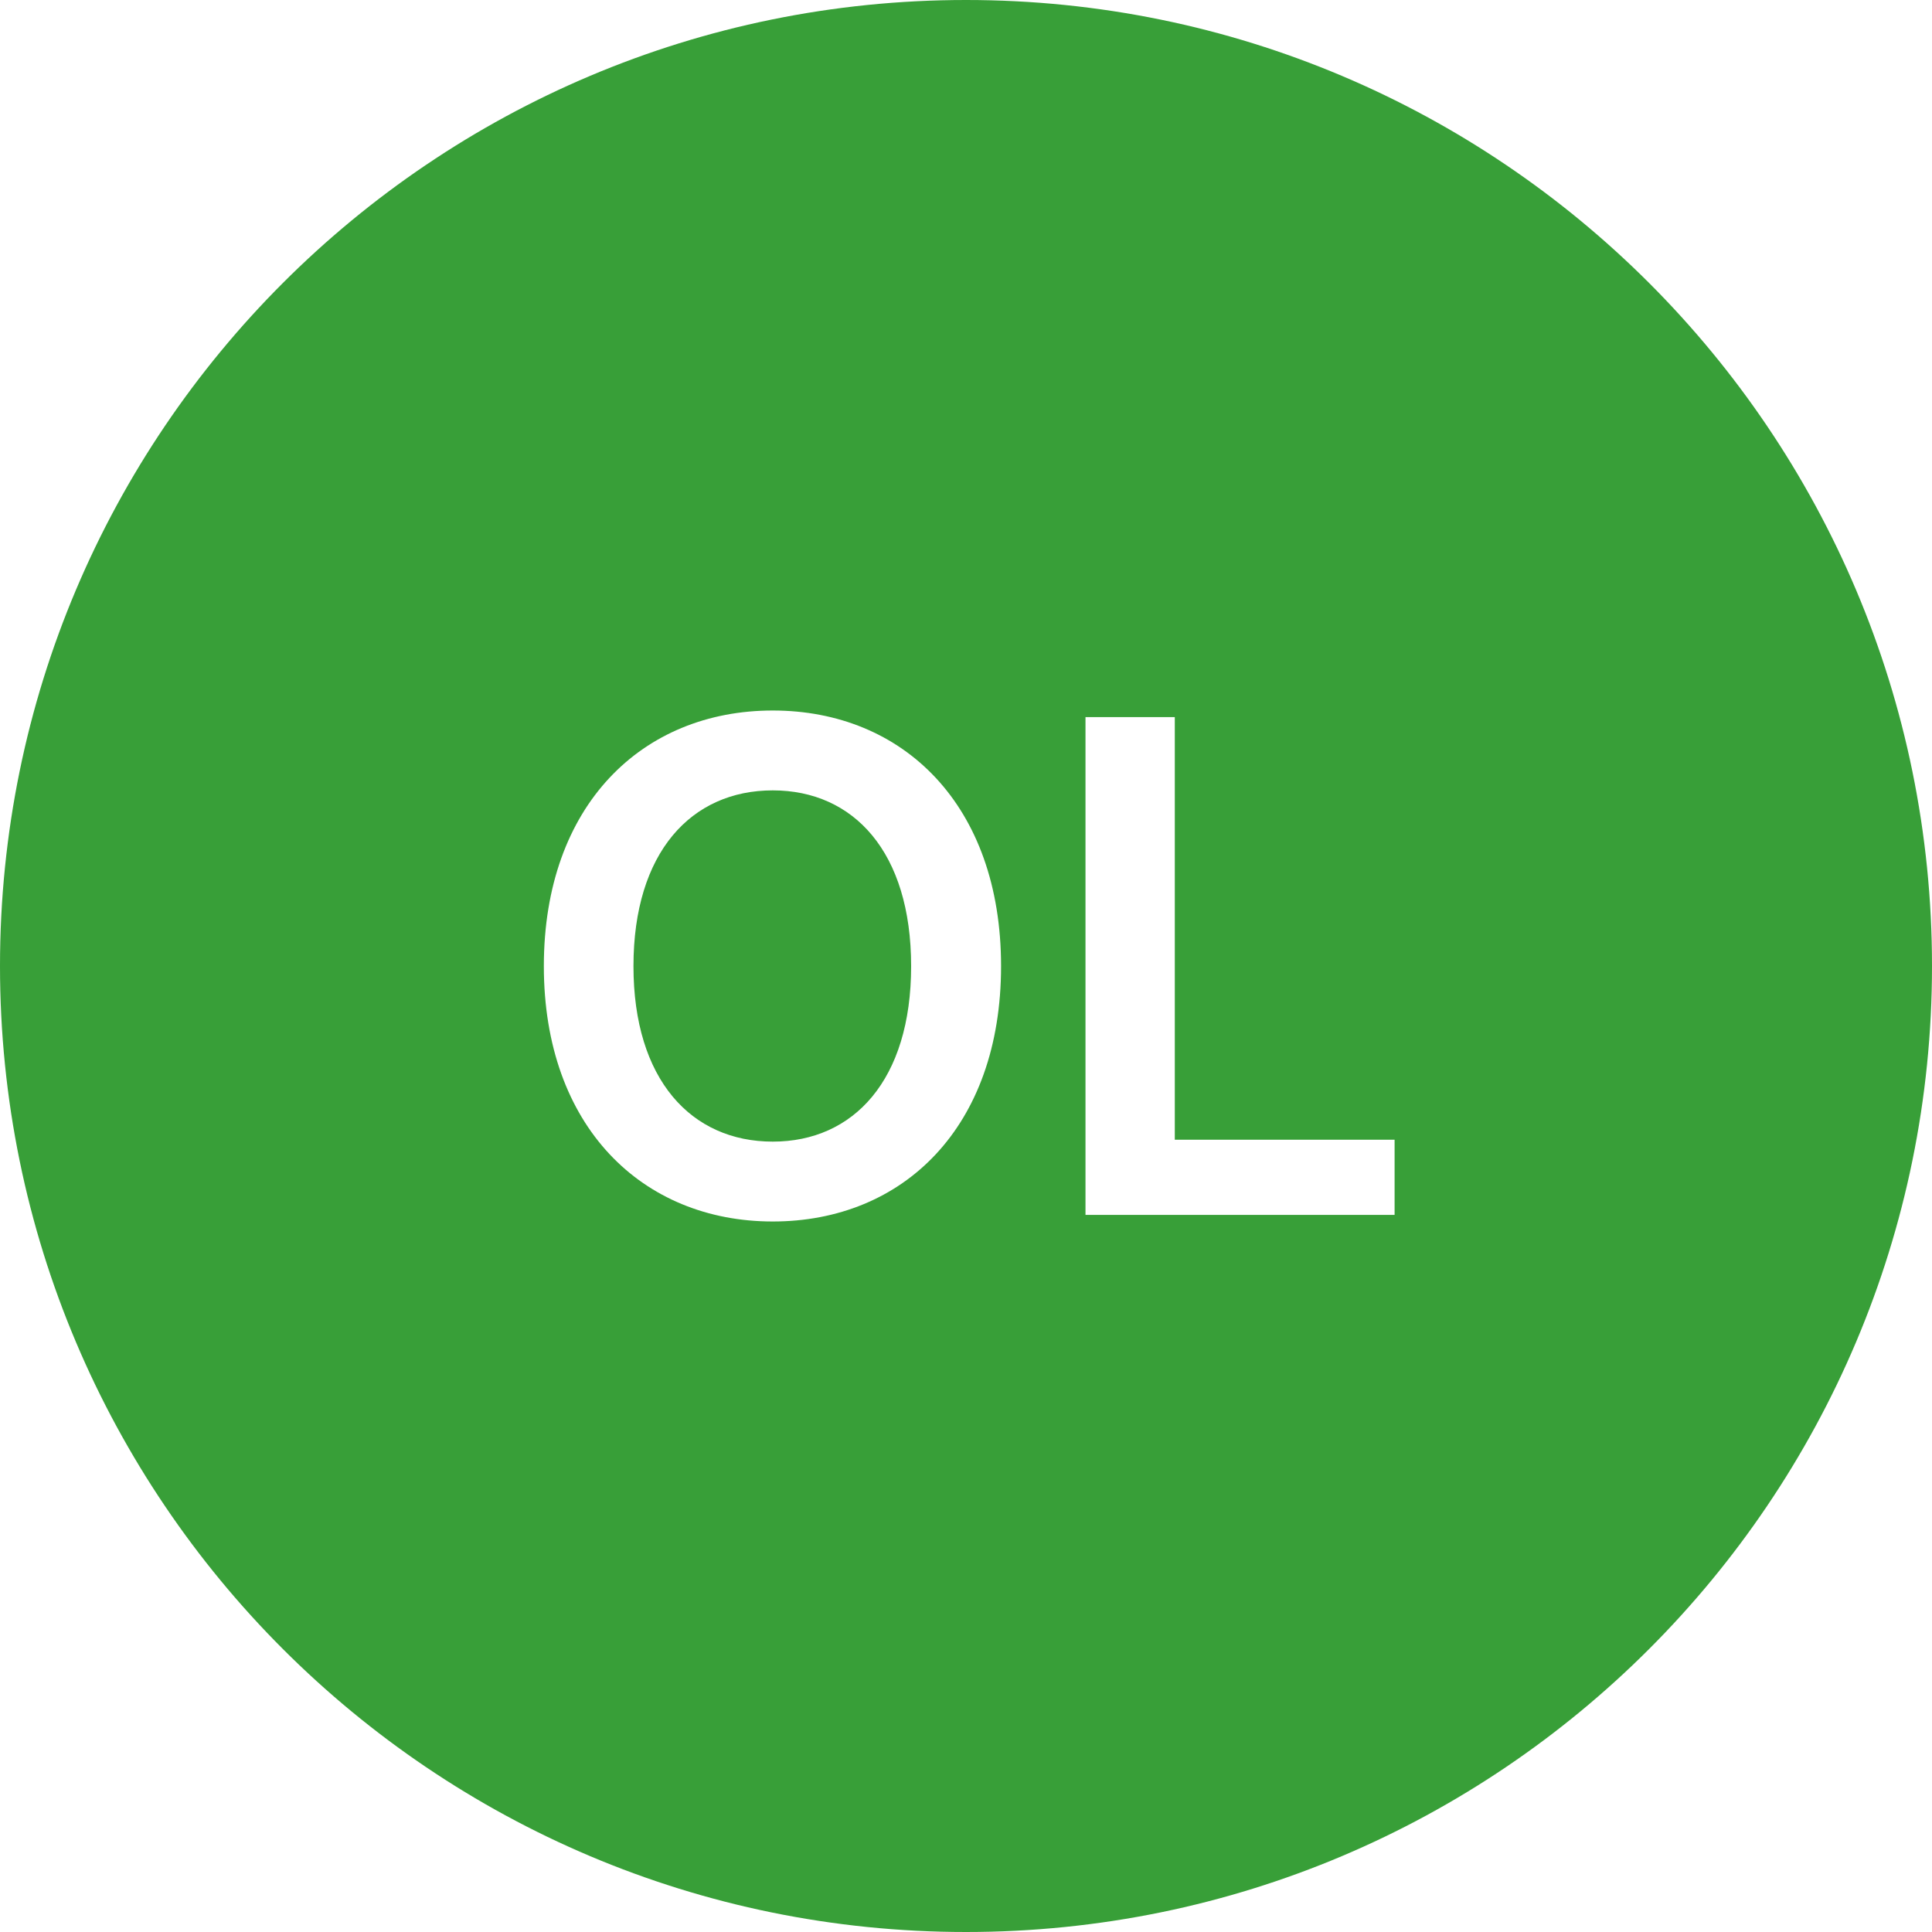
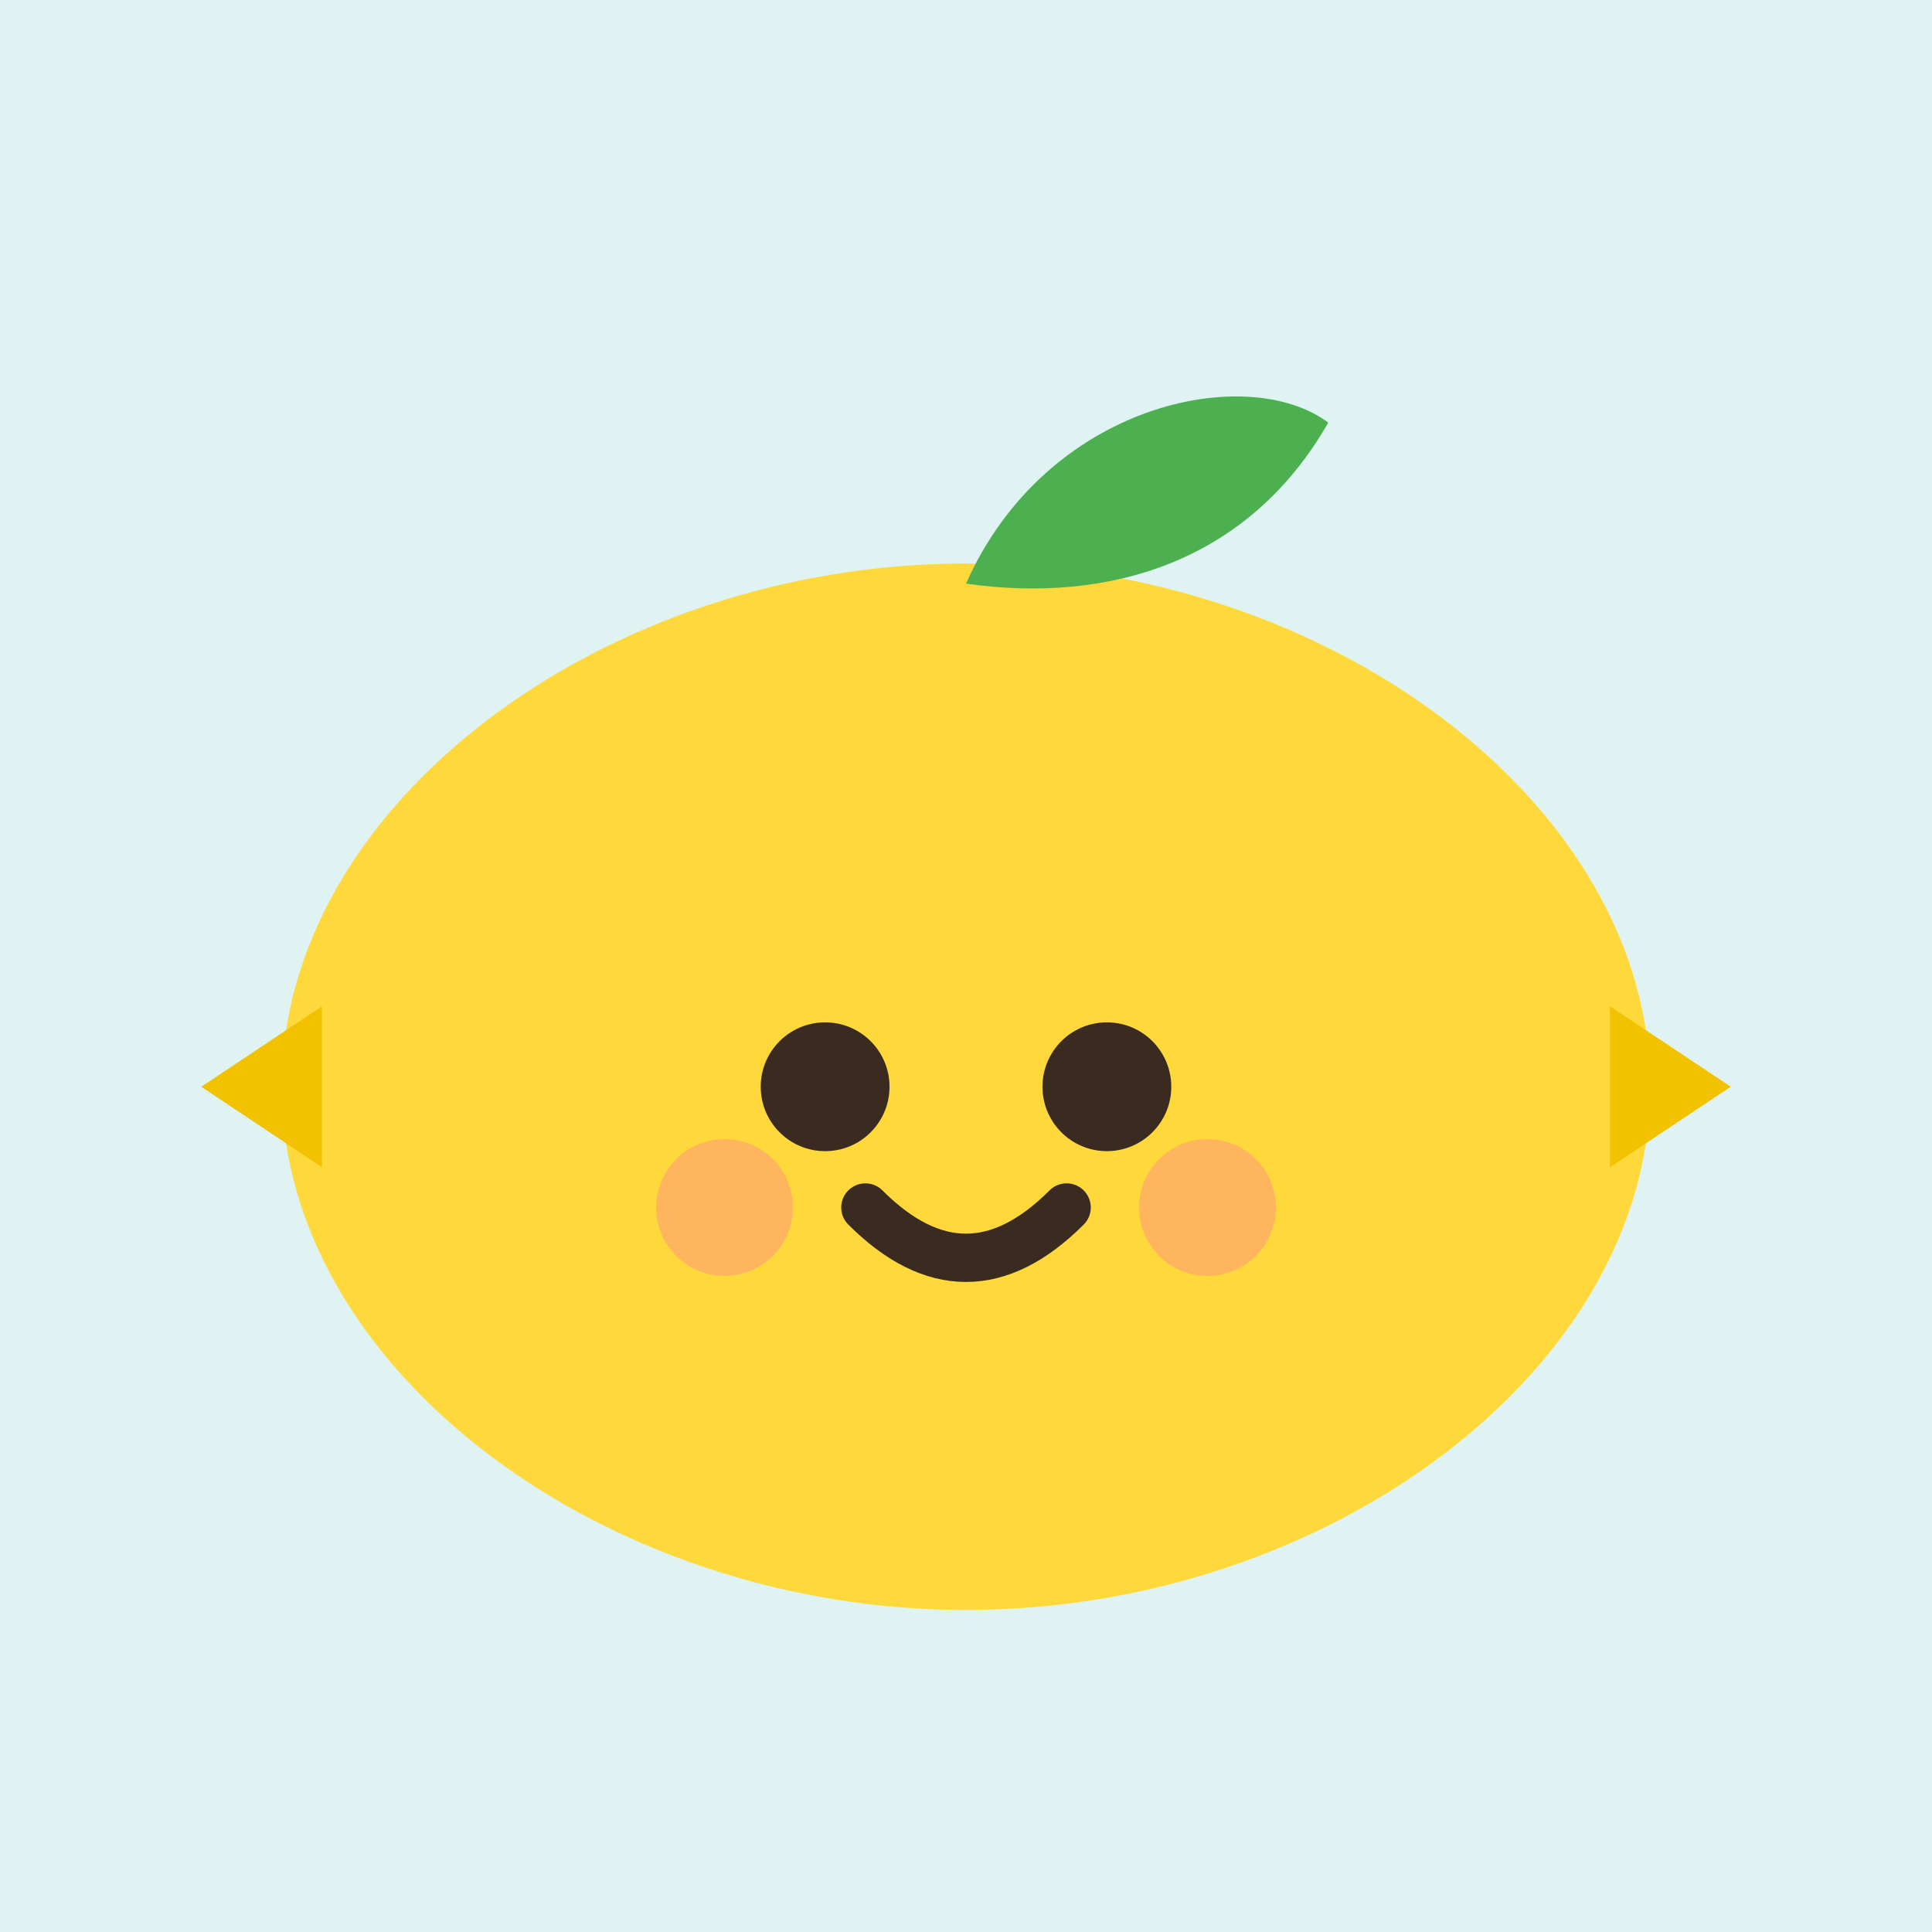
<svg xmlns="http://www.w3.org/2000/svg" viewBox="0 0 96 96" width="96" height="96" role="img" aria-label="Oscar Lindqvist">
-   <circle cx="48" cy="48" r="48" fill="hsl(120 48% 42%)" />
-   <text x="48" y="48" text-anchor="middle" dominant-baseline="central" font-family="Inter, Arial, sans-serif" font-size="34" font-weight="600" fill="hsl(0 0% 100%)">OL</text>
+   <rect width="96" height="96" fill="#dff3f3" />
+   <path d="M14 54 C14 40 30 28 48 28 C66 28 82 40 82 54 C82 68 66 80 48 80 C30 80 14 68 14 54 Z" fill="#ffd93b" />
+   <path d="M10 54 L16 50 L16 58 Z" fill="#f2c200" />
+   <path d="M86 54 L80 50 L80 58 Z" fill="#f2c200" />
+   <path d="M48 29 C52 20 62 18 66 21 C62 28 55 30 48 29 Z" fill="#4caf50" />
+   <circle cx="41" cy="54" r="3.2" fill="#3b2a20" />
+   <circle cx="55" cy="54" r="3.2" fill="#3b2a20" />
+   <circle cx="36" cy="60" r="3.4" fill="#ff8a8a" opacity="0.45" />
+   <circle cx="60" cy="60" r="3.4" fill="#ff8a8a" opacity="0.45" />
+   <path d="M43 60 Q48 65 53 60" fill="none" stroke="#3b2a20" stroke-width="2.4" stroke-linecap="round" />
</svg>
